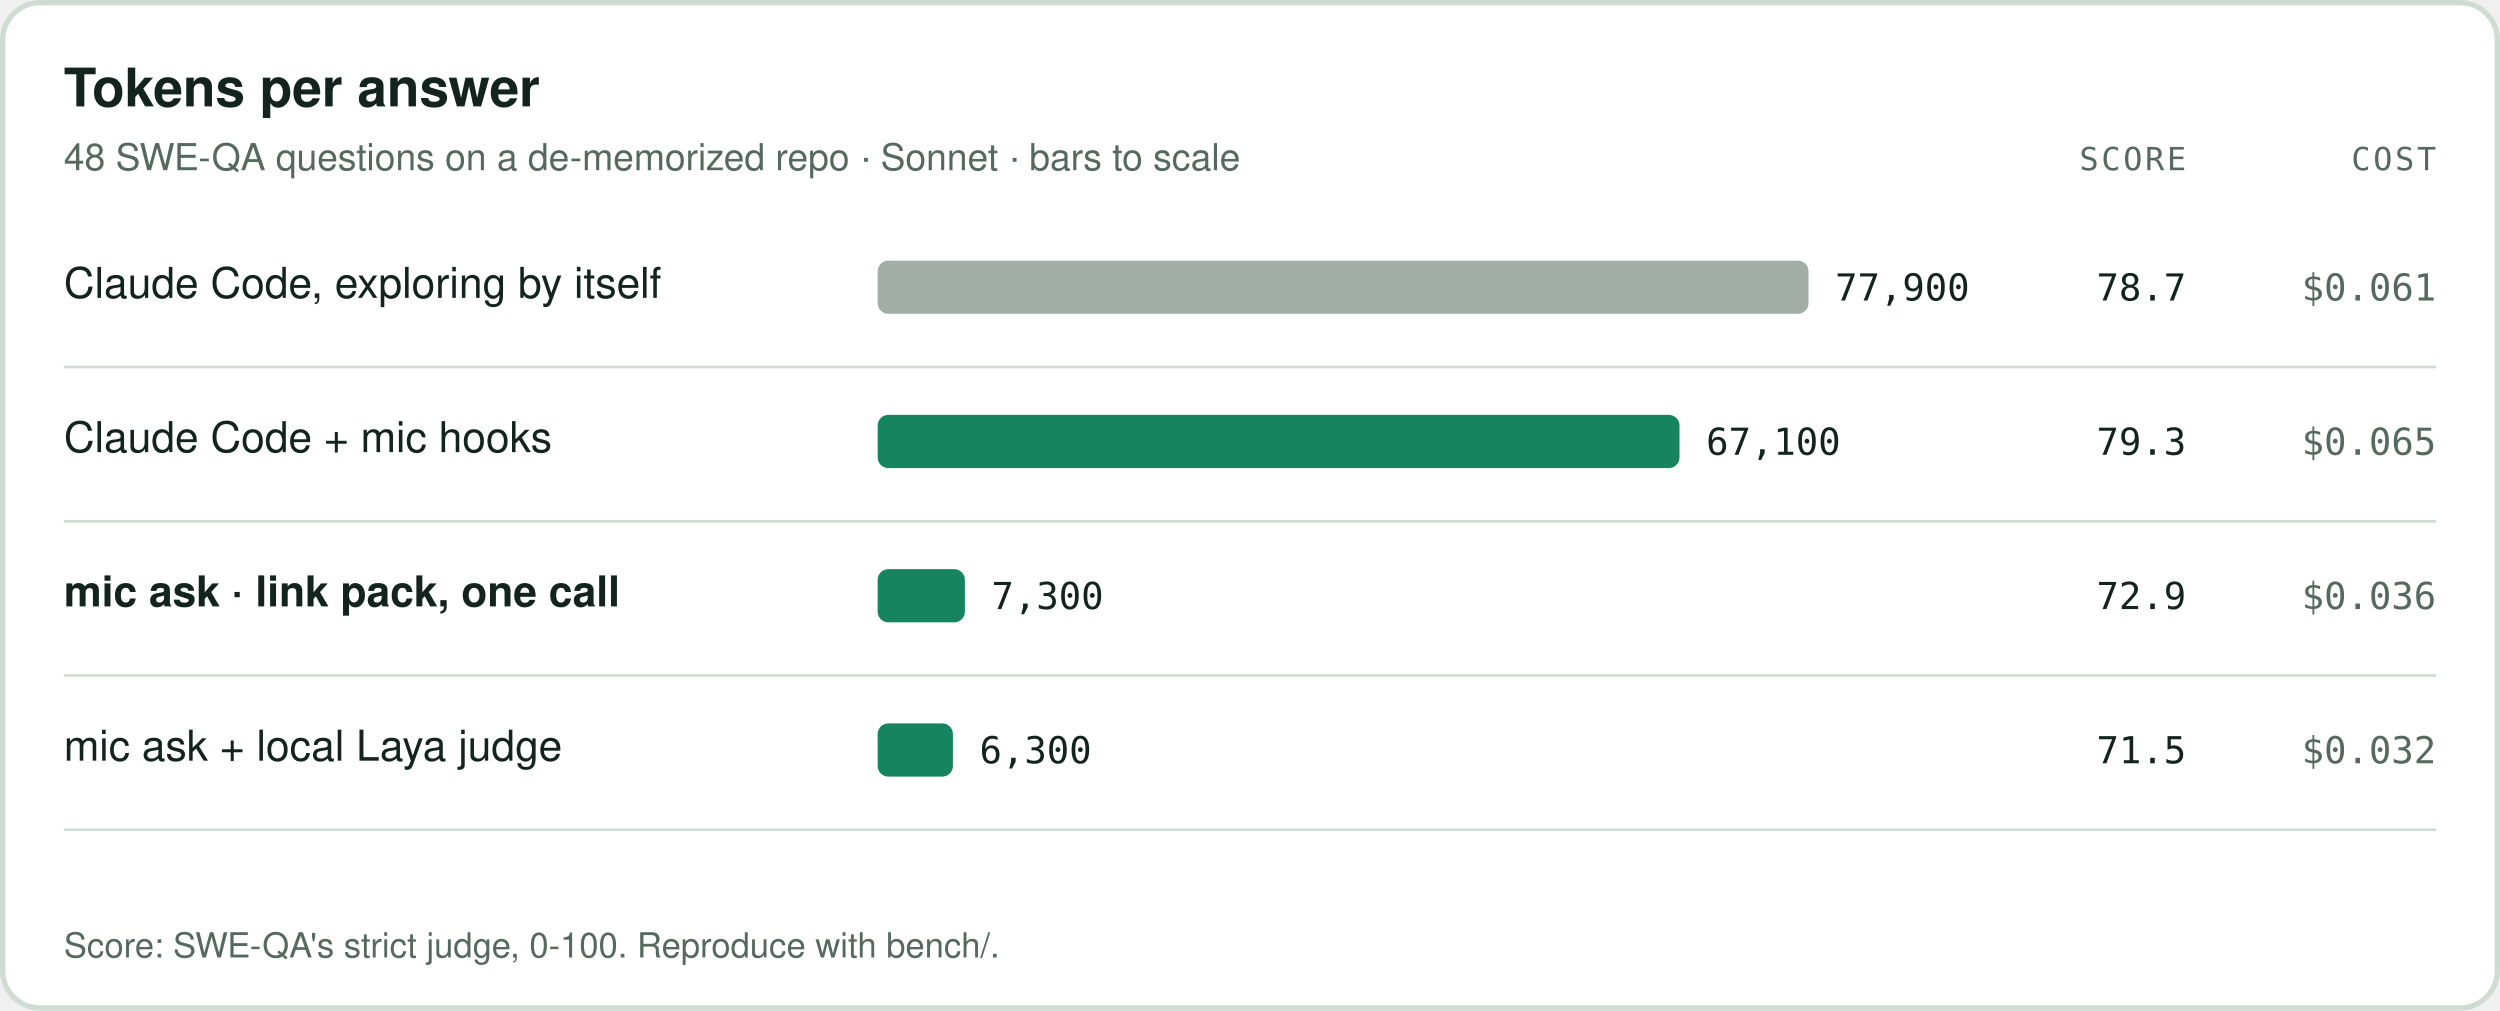
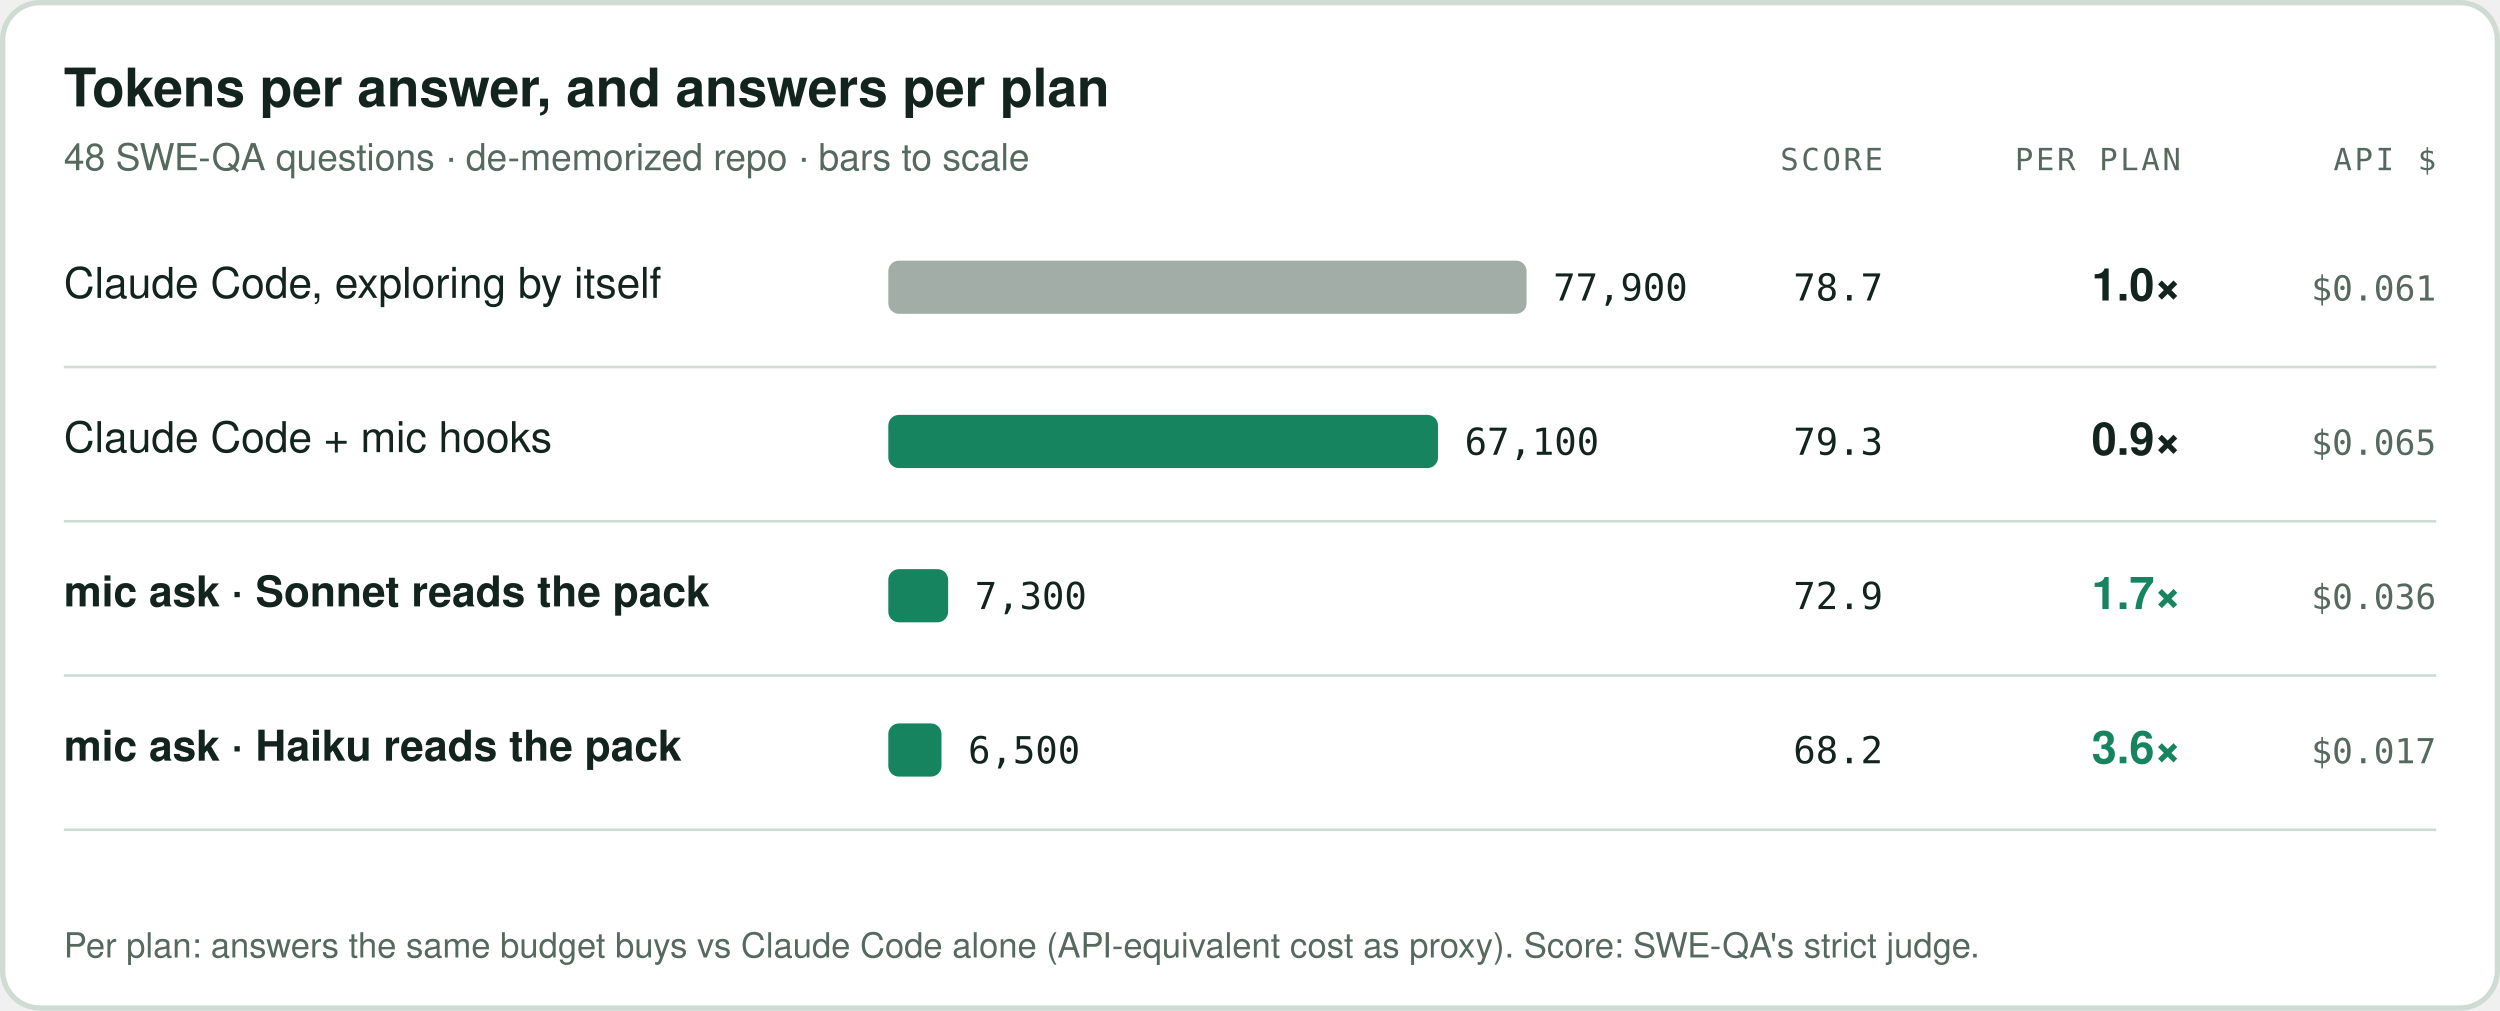
- <svg xmlns="http://www.w3.org/2000/svg" viewBox="0 0 940 380" width="940" height="380" role="img" aria-label="Tokens per answer on 48 de-memorized SWE-QA questions">
+ <svg xmlns="http://www.w3.org/2000/svg" viewBox="0 0 940 380" width="940" height="380" role="img" aria-label="Tokens per answer and answers per plan budget on 48 de-memorized SWE-QA questions">
  <rect x="1" y="1" width="938" height="378" rx="14" fill="#ffffff" stroke="#cfdcd4" stroke-width="2" />
-   <text x="24" y="40" font-family="'Helvetica Neue', Helvetica, Arial, 'Segoe UI', sans-serif" font-size="20" font-weight="800" fill="#12241d">Tokens per answer</text>
-   <text x="24" y="64" font-family="'Helvetica Neue', Helvetica, Arial, 'Segoe UI', sans-serif" font-size="14" fill="#56695f">48 SWE-QA questions on a de-memorized repo · Sonnet · bars to scale</text>
-   <text x="822" y="64" font-family="ui-monospace, SFMono-Regular, Menlo, Consolas, 'DejaVu Sans Mono', monospace" font-size="12" fill="#56695f" text-anchor="end" letter-spacing="1">SCORE</text>
-   <text x="916" y="64" font-family="ui-monospace, SFMono-Regular, Menlo, Consolas, 'DejaVu Sans Mono', monospace" font-size="12" fill="#56695f" text-anchor="end" letter-spacing="1">COST</text>
+   <text x="24" y="40" font-family="'Helvetica Neue', Helvetica, Arial, 'Segoe UI', sans-serif" font-size="20" font-weight="800" fill="#12241d">Tokens per answer, and answers per plan</text>
+   <text x="24" y="64" font-family="'Helvetica Neue', Helvetica, Arial, 'Segoe UI', sans-serif" font-size="14" fill="#56695f">48 SWE-QA questions · de-memorized repo · bars to scale</text>
+   <text x="708" y="64" font-family="ui-monospace, SFMono-Regular, Menlo, Consolas, 'DejaVu Sans Mono', monospace" font-size="11.5" fill="#56695f" text-anchor="end" letter-spacing="1">SCORE</text>
+   <text x="820" y="64" font-family="ui-monospace, SFMono-Regular, Menlo, Consolas, 'DejaVu Sans Mono', monospace" font-size="11.5" fill="#56695f" text-anchor="end" letter-spacing="1">PER PLAN</text>
+   <text x="916" y="64" font-family="ui-monospace, SFMono-Regular, Menlo, Consolas, 'DejaVu Sans Mono', monospace" font-size="11.5" fill="#56695f" text-anchor="end" letter-spacing="1">API $</text>
  <text x="24" y="112" font-family="'Helvetica Neue', Helvetica, Arial, 'Segoe UI', sans-serif" font-size="16" font-weight="400" fill="#12241d">Claude Code, exploring by itself</text>
-   <rect x="330" y="98" width="350.0" height="20" rx="4" fill="#56695f" opacity="0.55" />
-   <text x="690.0" y="113" font-family="ui-monospace, SFMono-Regular, Menlo, Consolas, 'DejaVu Sans Mono', monospace" font-size="14" fill="#12241d">77,900</text>
-   <text x="822" y="113" font-family="ui-monospace, SFMono-Regular, Menlo, Consolas, 'DejaVu Sans Mono', monospace" font-size="14" fill="#12241d" text-anchor="end">78.7</text>
-   <text x="916" y="113" font-family="ui-monospace, SFMono-Regular, Menlo, Consolas, 'DejaVu Sans Mono', monospace" font-size="14" fill="#56695f" text-anchor="end">$0.061</text>
+   <rect x="334" y="98" width="240.0" height="20" rx="4" fill="#56695f" opacity="0.55" />
+   <text x="584.0" y="113" font-family="ui-monospace, SFMono-Regular, Menlo, Consolas, 'DejaVu Sans Mono', monospace" font-size="14" fill="#12241d">77,900</text>
+   <text x="708" y="113" font-family="ui-monospace, SFMono-Regular, Menlo, Consolas, 'DejaVu Sans Mono', monospace" font-size="14" fill="#12241d" text-anchor="end">78.7</text>
+   <text x="820" y="113" font-family="'Helvetica Neue', Helvetica, Arial, 'Segoe UI', sans-serif" font-size="17" font-weight="800" fill="#12241d" text-anchor="end">1.0×</text>
+   <text x="916" y="113" font-family="ui-monospace, SFMono-Regular, Menlo, Consolas, 'DejaVu Sans Mono', monospace" font-size="13" fill="#56695f" text-anchor="end">$0.061</text>
  <line x1="24" y1="138" x2="916" y2="138" stroke="#cfdcd4" />
  <text x="24" y="170" font-family="'Helvetica Neue', Helvetica, Arial, 'Segoe UI', sans-serif" font-size="16" font-weight="400" fill="#12241d">Claude Code + mic hooks</text>
-   <rect x="330" y="156" width="301.5" height="20" rx="4" fill="#16845f" opacity="1" />
-   <text x="641.5" y="171" font-family="ui-monospace, SFMono-Regular, Menlo, Consolas, 'DejaVu Sans Mono', monospace" font-size="14" fill="#12241d">67,100</text>
-   <text x="822" y="171" font-family="ui-monospace, SFMono-Regular, Menlo, Consolas, 'DejaVu Sans Mono', monospace" font-size="14" fill="#12241d" text-anchor="end">79.3</text>
-   <text x="916" y="171" font-family="ui-monospace, SFMono-Regular, Menlo, Consolas, 'DejaVu Sans Mono', monospace" font-size="14" fill="#56695f" text-anchor="end">$0.065</text>
+   <rect x="334" y="156" width="206.7" height="20" rx="4" fill="#16845f" opacity="1" />
+   <text x="550.7" y="171" font-family="ui-monospace, SFMono-Regular, Menlo, Consolas, 'DejaVu Sans Mono', monospace" font-size="14" fill="#12241d">67,100</text>
+   <text x="708" y="171" font-family="ui-monospace, SFMono-Regular, Menlo, Consolas, 'DejaVu Sans Mono', monospace" font-size="14" fill="#12241d" text-anchor="end">79.3</text>
+   <text x="820" y="171" font-family="'Helvetica Neue', Helvetica, Arial, 'Segoe UI', sans-serif" font-size="17" font-weight="800" fill="#12241d" text-anchor="end">0.9×</text>
+   <text x="916" y="171" font-family="ui-monospace, SFMono-Regular, Menlo, Consolas, 'DejaVu Sans Mono', monospace" font-size="13" fill="#56695f" text-anchor="end">$0.065</text>
  <line x1="24" y1="196" x2="916" y2="196" stroke="#cfdcd4" />
-   <text x="24" y="228" font-family="'Helvetica Neue', Helvetica, Arial, 'Segoe UI', sans-serif" font-size="16" font-weight="700" fill="#12241d">mic ask · link pack, one call</text>
-   <rect x="330" y="214" width="32.8" height="20" rx="4" fill="#16845f" opacity="1" />
-   <text x="372.8" y="229" font-family="ui-monospace, SFMono-Regular, Menlo, Consolas, 'DejaVu Sans Mono', monospace" font-size="14" fill="#12241d">7,300</text>
-   <text x="822" y="229" font-family="ui-monospace, SFMono-Regular, Menlo, Consolas, 'DejaVu Sans Mono', monospace" font-size="14" fill="#12241d" text-anchor="end">72.9</text>
-   <text x="916" y="229" font-family="ui-monospace, SFMono-Regular, Menlo, Consolas, 'DejaVu Sans Mono', monospace" font-size="14" fill="#56695f" text-anchor="end">$0.036</text>
+   <text x="24" y="228" font-family="'Helvetica Neue', Helvetica, Arial, 'Segoe UI', sans-serif" font-size="16" font-weight="700" fill="#12241d">mic ask · Sonnet reads the pack</text>
+   <rect x="334" y="214" width="22.5" height="20" rx="4" fill="#16845f" opacity="1" />
+   <text x="366.5" y="229" font-family="ui-monospace, SFMono-Regular, Menlo, Consolas, 'DejaVu Sans Mono', monospace" font-size="14" fill="#12241d">7,300</text>
+   <text x="708" y="229" font-family="ui-monospace, SFMono-Regular, Menlo, Consolas, 'DejaVu Sans Mono', monospace" font-size="14" fill="#12241d" text-anchor="end">72.9</text>
+   <text x="820" y="229" font-family="'Helvetica Neue', Helvetica, Arial, 'Segoe UI', sans-serif" font-size="17" font-weight="800" fill="#16845f" text-anchor="end">1.7×</text>
+   <text x="916" y="229" font-family="ui-monospace, SFMono-Regular, Menlo, Consolas, 'DejaVu Sans Mono', monospace" font-size="13" fill="#56695f" text-anchor="end">$0.036</text>
  <line x1="24" y1="254" x2="916" y2="254" stroke="#cfdcd4" />
-   <text x="24" y="286" font-family="'Helvetica Neue', Helvetica, Arial, 'Segoe UI', sans-serif" font-size="16" font-weight="400" fill="#12241d">mic ask + local Laya judge</text>
-   <rect x="330" y="272" width="28.3" height="20" rx="4" fill="#16845f" opacity="1" />
-   <text x="368.3" y="287" font-family="ui-monospace, SFMono-Regular, Menlo, Consolas, 'DejaVu Sans Mono', monospace" font-size="14" fill="#12241d">6,300</text>
-   <text x="822" y="287" font-family="ui-monospace, SFMono-Regular, Menlo, Consolas, 'DejaVu Sans Mono', monospace" font-size="14" fill="#12241d" text-anchor="end">71.5</text>
-   <text x="916" y="287" font-family="ui-monospace, SFMono-Regular, Menlo, Consolas, 'DejaVu Sans Mono', monospace" font-size="14" fill="#56695f" text-anchor="end">$0.032</text>
+   <text x="24" y="286" font-family="'Helvetica Neue', Helvetica, Arial, 'Segoe UI', sans-serif" font-size="16" font-weight="700" fill="#12241d">mic ask · Haiku reads the pack</text>
+   <rect x="334" y="272" width="20.0" height="20" rx="4" fill="#16845f" opacity="1" />
+   <text x="364.0" y="287" font-family="ui-monospace, SFMono-Regular, Menlo, Consolas, 'DejaVu Sans Mono', monospace" font-size="14" fill="#12241d">6,500</text>
+   <text x="708" y="287" font-family="ui-monospace, SFMono-Regular, Menlo, Consolas, 'DejaVu Sans Mono', monospace" font-size="14" fill="#12241d" text-anchor="end">68.2</text>
+   <text x="820" y="287" font-family="'Helvetica Neue', Helvetica, Arial, 'Segoe UI', sans-serif" font-size="17" font-weight="800" fill="#16845f" text-anchor="end">3.6×</text>
+   <text x="916" y="287" font-family="ui-monospace, SFMono-Regular, Menlo, Consolas, 'DejaVu Sans Mono', monospace" font-size="13" fill="#56695f" text-anchor="end">$0.017</text>
  <line x1="24" y1="312" x2="916" y2="312" stroke="#cfdcd4" />
-   <text x="24" y="360" font-family="'Helvetica Neue', Helvetica, Arial, 'Segoe UI', sans-serif" font-size="13" fill="#56695f">Score: SWE-QA's strict judge, 0-100. Reproduce with bench/.</text>
+   <text x="24" y="360" font-family="'Helvetica Neue', Helvetica, Arial, 'Segoe UI', sans-serif" font-size="13" fill="#56695f">Per plan: answers the same budget buys vs Claude Code alone (API-equivalent cost as proxy). Score: SWE-QA's strict judge.</text>
</svg>
